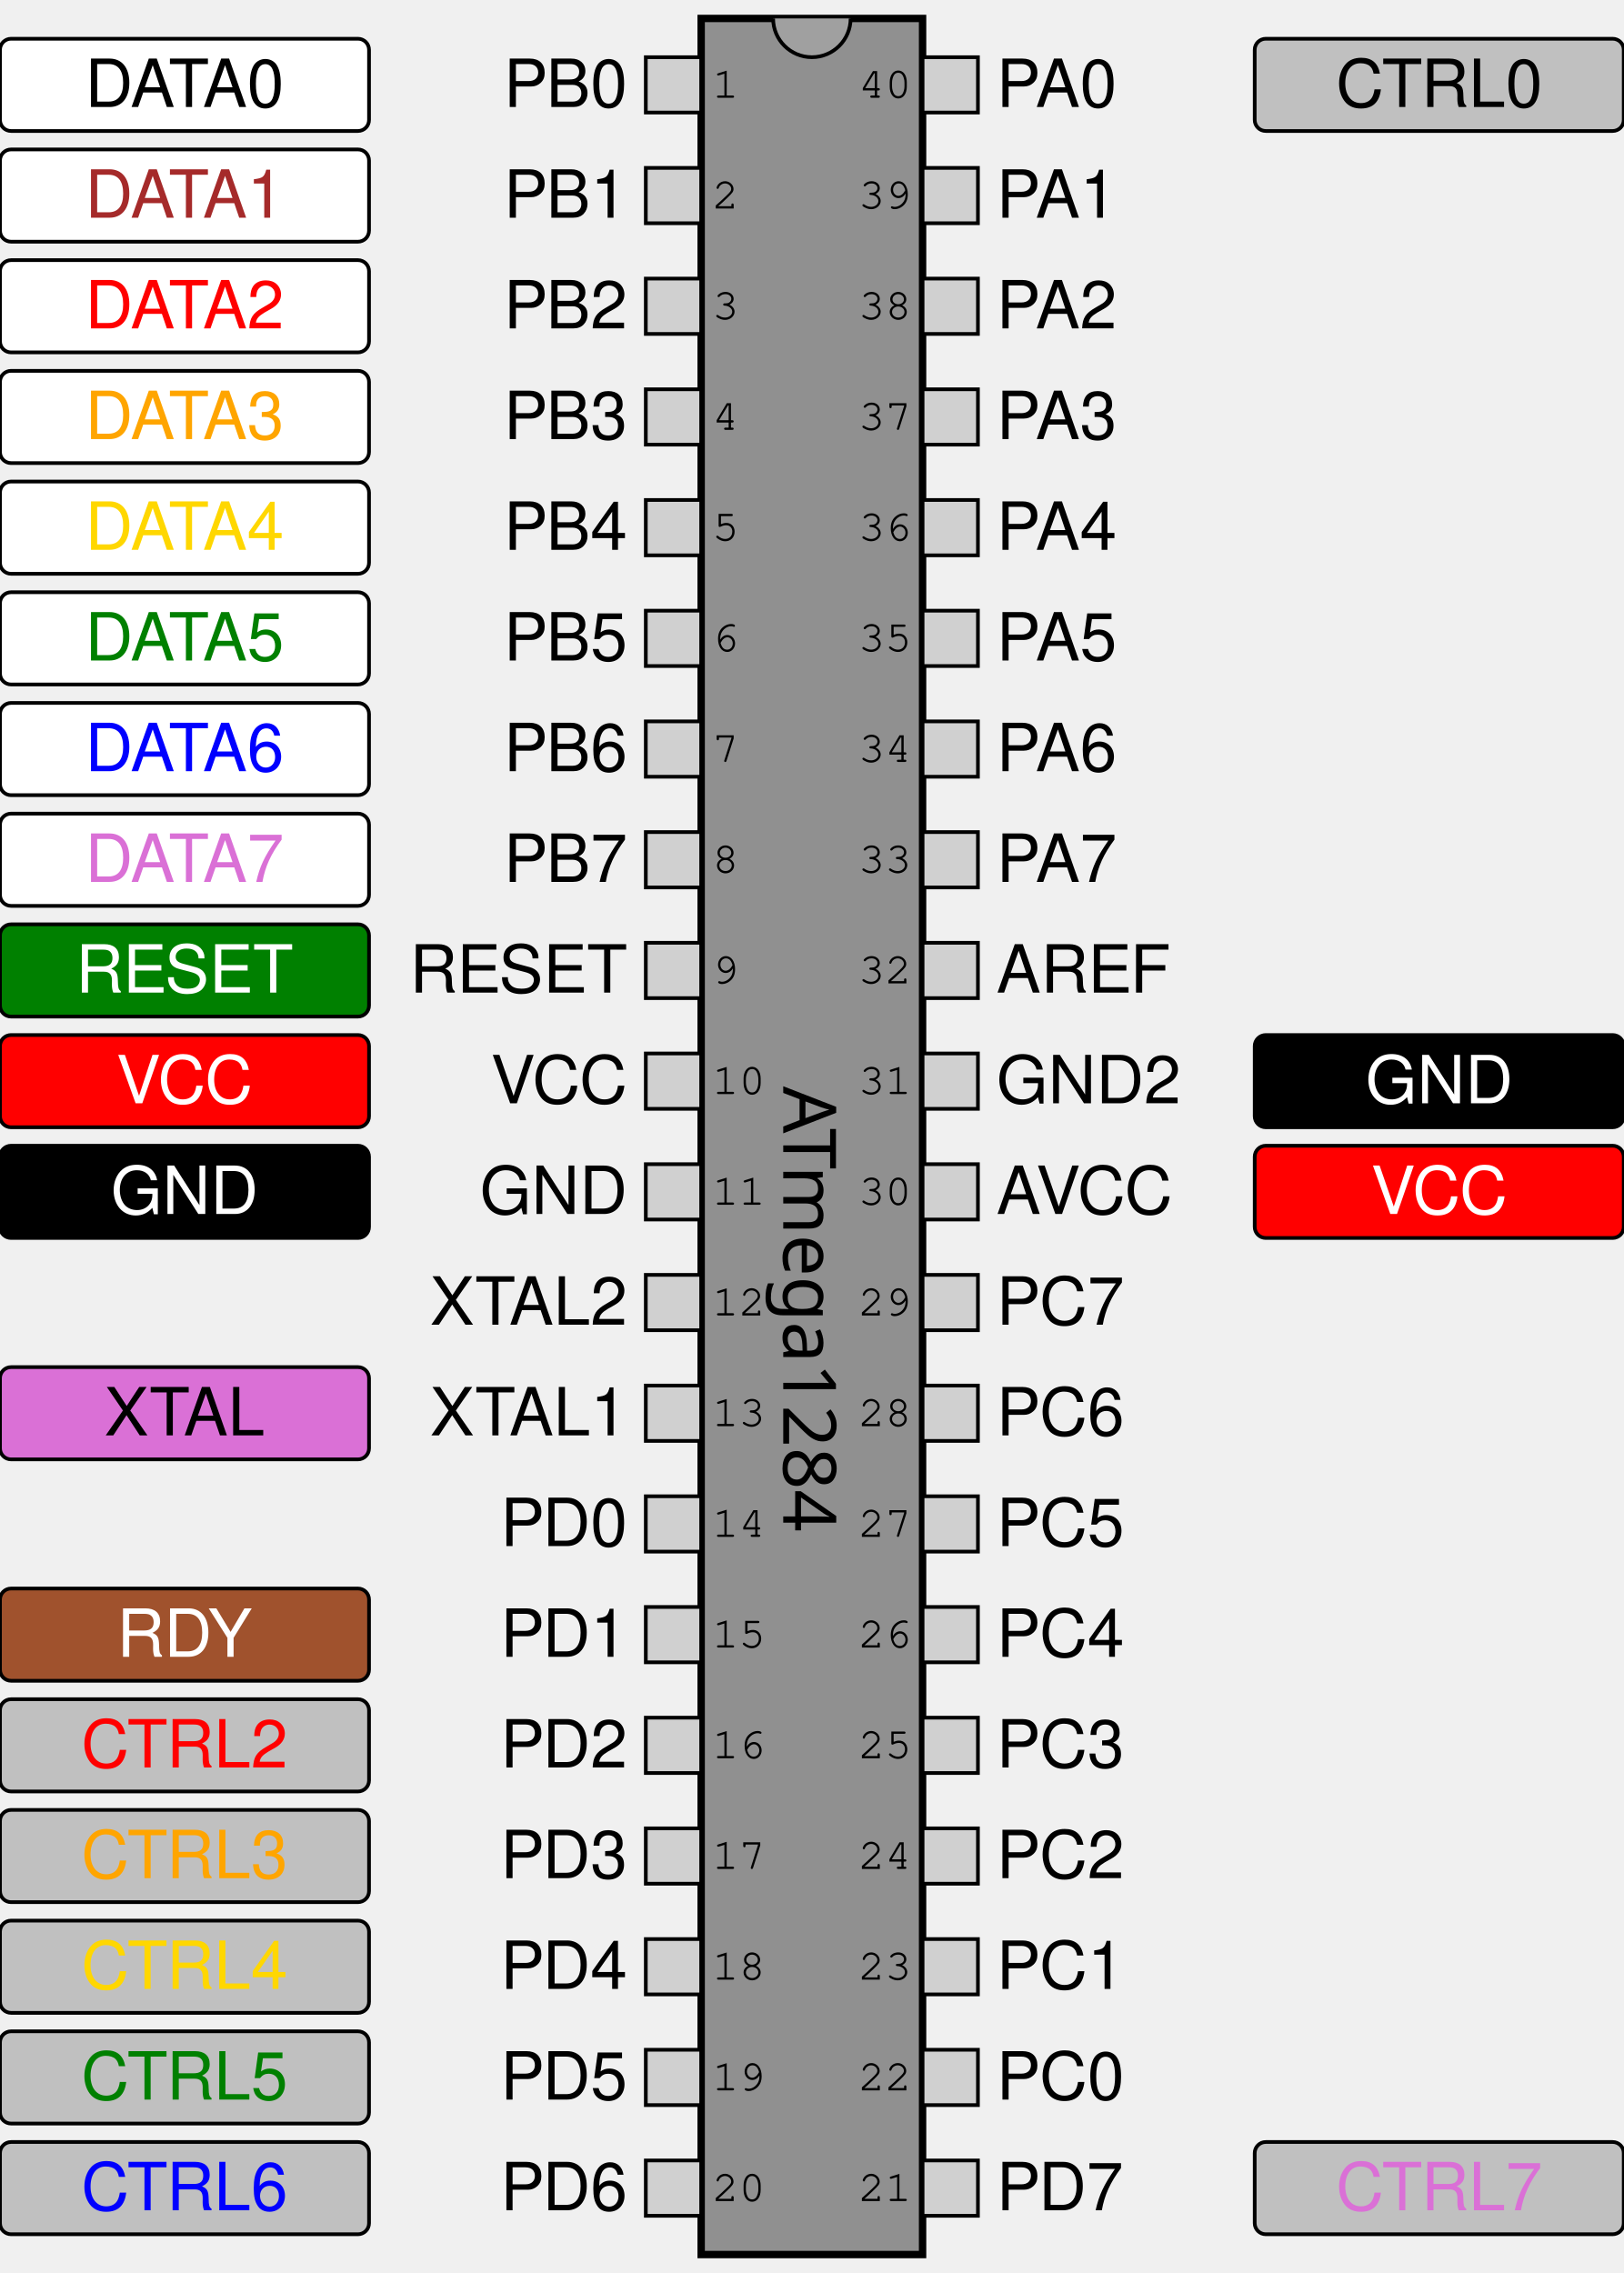
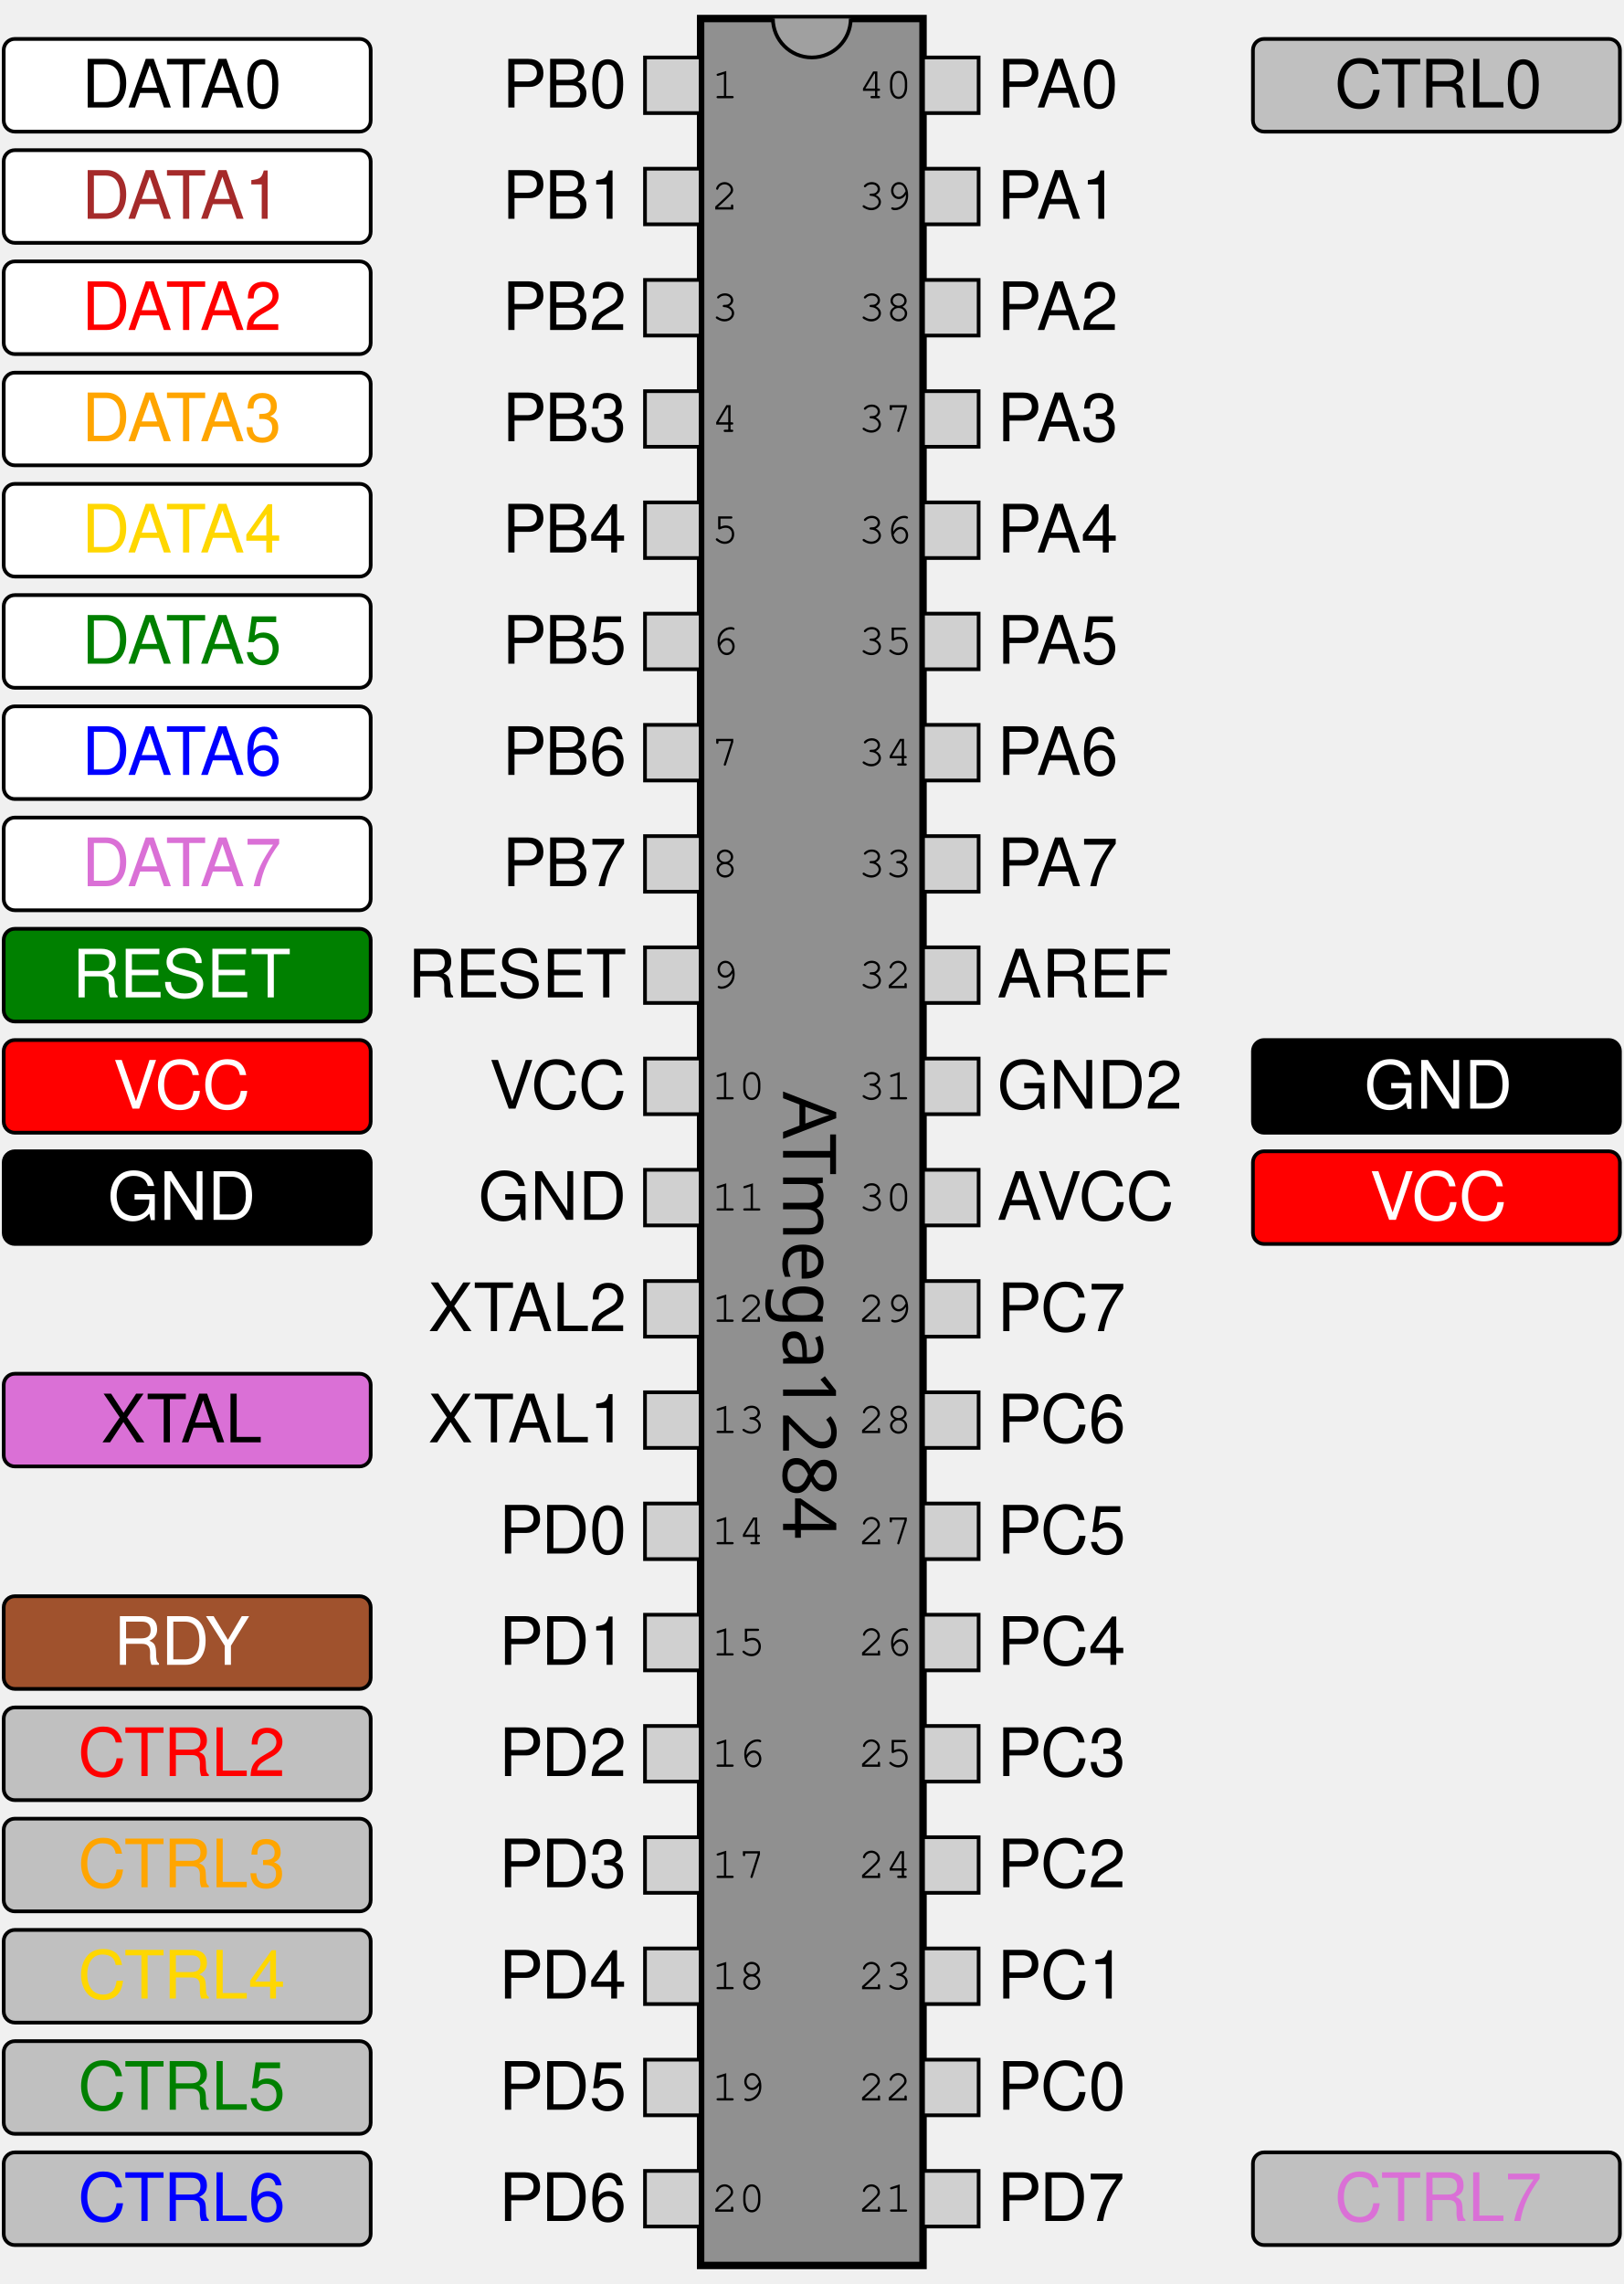
- <svg xmlns="http://www.w3.org/2000/svg" version="1.1" viewBox="0 0 440.0 616.0">
+ <svg xmlns="http://www.w3.org/2000/svg" version="1.1" viewBox="0 0 438.0 616.0">
  <defs>
    <style type="text/css">
     .ic       { fill:#909090; stroke:#000000; stroke-width:2.0 }
     .notch    { fill:#a0a0a0; stroke:#000000; stroke-width:1.0 }
     .pin      { fill:#d0d0d0; stroke:#000000; stroke-width:1.0 }
     .pinno    { font-family:"Courier"; font-size:12px }
     .label    { font-family:"Helvetica"; font-size:18px }
     .function { font-family:"Helvetica"; font-size:18px; text-anchor:middle }
     .title    { font-family:"Helvetica-Bold"; font-size:20px; text-anchor:middle; writing-mode:tb; alignment-baseline:central }
     .funbox   { stroke:black }
     
  </style>
  </defs>
-   <rect class="ic" x="190.0" y="5" width="60.0" height="606.0" />
-   <path class="notch" d="M209.5,5 a10.5,10.5 0 0,0 21,0" />
-   <text class="title" x="220.0" y="308.0">
+   <rect class="ic" x="189.0" y="5" width="60.0" height="606.0" />
+   <path class="notch" d="M208.5,5 a10.5,10.5 0 0,0 21,0" />
+   <text class="title" x="219.0" y="308.0">
    ATmega1284
  </text>
-   <rect class="pin" x="175.0" y="15.5" width="15.0" height="15.0" />
-   <text class="label" x="170.0" y="29.0" text-anchor="end">
+   <rect class="pin" x="174.0" y="15.5" width="15.0" height="15.0" />
+   <text class="label" x="169.0" y="29.0" text-anchor="end">
    PB0
  </text>
-   <text class="pinno" x="193.0" y="26.5">
+   <text class="pinno" x="192.0" y="26.5">
    1
  </text>
-   <rect class="funbox" x="0" y="10.5" width="100" height="25.0" rx="3" style="fill:white" />
-   <text class="function" x="50" y="29.0" style="fill:black">
+   <rect class="funbox" x="1" y="10.5" width="99" height="25.0" rx="3" style="fill:white" />
+   <text class="function" x="49" y="29.0" style="fill:black">
    DATA0
  </text>
-   <rect class="pin" x="175.0" y="45.5" width="15.0" height="15.0" />
-   <text class="label" x="170.0" y="59.0" text-anchor="end">
+   <rect class="pin" x="174.0" y="45.5" width="15.0" height="15.0" />
+   <text class="label" x="169.0" y="59.0" text-anchor="end">
    PB1
  </text>
-   <text class="pinno" x="193.0" y="56.5">
+   <text class="pinno" x="192.0" y="56.5">
    2
  </text>
-   <rect class="funbox" x="0" y="40.5" width="100" height="25.0" rx="3" style="fill:white" />
-   <text class="function" x="50" y="59.0" style="fill:brown">
+   <rect class="funbox" x="1" y="40.5" width="99" height="25.0" rx="3" style="fill:white" />
+   <text class="function" x="49" y="59.0" style="fill:brown">
    DATA1
  </text>
-   <rect class="pin" x="175.0" y="75.5" width="15.0" height="15.0" />
-   <text class="label" x="170.0" y="89.0" text-anchor="end">
+   <rect class="pin" x="174.0" y="75.5" width="15.0" height="15.0" />
+   <text class="label" x="169.0" y="89.0" text-anchor="end">
    PB2
  </text>
-   <text class="pinno" x="193.0" y="86.5">
+   <text class="pinno" x="192.0" y="86.5">
    3
  </text>
-   <rect class="funbox" x="0" y="70.5" width="100" height="25.0" rx="3" style="fill:white" />
-   <text class="function" x="50" y="89.0" style="fill:red">
+   <rect class="funbox" x="1" y="70.5" width="99" height="25.0" rx="3" style="fill:white" />
+   <text class="function" x="49" y="89.0" style="fill:red">
    DATA2
  </text>
-   <rect class="pin" x="175.0" y="105.5" width="15.0" height="15.0" />
-   <text class="label" x="170.0" y="119.0" text-anchor="end">
+   <rect class="pin" x="174.0" y="105.5" width="15.0" height="15.0" />
+   <text class="label" x="169.0" y="119.0" text-anchor="end">
    PB3
  </text>
-   <text class="pinno" x="193.0" y="116.5">
+   <text class="pinno" x="192.0" y="116.5">
    4
  </text>
-   <rect class="funbox" x="0" y="100.5" width="100" height="25.0" rx="3" style="fill:white" />
-   <text class="function" x="50" y="119.0" style="fill:orange">
+   <rect class="funbox" x="1" y="100.5" width="99" height="25.0" rx="3" style="fill:white" />
+   <text class="function" x="49" y="119.0" style="fill:orange">
    DATA3
  </text>
-   <rect class="pin" x="175.0" y="135.5" width="15.0" height="15.0" />
-   <text class="label" x="170.0" y="149.0" text-anchor="end">
+   <rect class="pin" x="174.0" y="135.5" width="15.0" height="15.0" />
+   <text class="label" x="169.0" y="149.0" text-anchor="end">
    PB4
  </text>
-   <text class="pinno" x="193.0" y="146.5">
+   <text class="pinno" x="192.0" y="146.5">
    5
  </text>
-   <rect class="funbox" x="0" y="130.5" width="100" height="25.0" rx="3" style="fill:white" />
-   <text class="function" x="50" y="149.0" style="fill:gold">
+   <rect class="funbox" x="1" y="130.5" width="99" height="25.0" rx="3" style="fill:white" />
+   <text class="function" x="49" y="149.0" style="fill:gold">
    DATA4
  </text>
-   <rect class="pin" x="175.0" y="165.5" width="15.0" height="15.0" />
-   <text class="label" x="170.0" y="179.0" text-anchor="end">
+   <rect class="pin" x="174.0" y="165.5" width="15.0" height="15.0" />
+   <text class="label" x="169.0" y="179.0" text-anchor="end">
    PB5
  </text>
-   <text class="pinno" x="193.0" y="176.5">
+   <text class="pinno" x="192.0" y="176.5">
    6
  </text>
-   <rect class="funbox" x="0" y="160.5" width="100" height="25.0" rx="3" style="fill:white" />
-   <text class="function" x="50" y="179.0" style="fill:green">
+   <rect class="funbox" x="1" y="160.5" width="99" height="25.0" rx="3" style="fill:white" />
+   <text class="function" x="49" y="179.0" style="fill:green">
    DATA5
  </text>
-   <rect class="pin" x="175.0" y="195.5" width="15.0" height="15.0" />
-   <text class="label" x="170.0" y="209.0" text-anchor="end">
+   <rect class="pin" x="174.0" y="195.5" width="15.0" height="15.0" />
+   <text class="label" x="169.0" y="209.0" text-anchor="end">
    PB6
  </text>
-   <text class="pinno" x="193.0" y="206.5">
+   <text class="pinno" x="192.0" y="206.5">
    7
  </text>
-   <rect class="funbox" x="0" y="190.5" width="100" height="25.0" rx="3" style="fill:white" />
-   <text class="function" x="50" y="209.0" style="fill:blue">
+   <rect class="funbox" x="1" y="190.5" width="99" height="25.0" rx="3" style="fill:white" />
+   <text class="function" x="49" y="209.0" style="fill:blue">
    DATA6
  </text>
-   <rect class="pin" x="175.0" y="225.5" width="15.0" height="15.0" />
-   <text class="label" x="170.0" y="239.0" text-anchor="end">
+   <rect class="pin" x="174.0" y="225.5" width="15.0" height="15.0" />
+   <text class="label" x="169.0" y="239.0" text-anchor="end">
    PB7
  </text>
-   <text class="pinno" x="193.0" y="236.5">
+   <text class="pinno" x="192.0" y="236.5">
    8
  </text>
-   <rect class="funbox" x="0" y="220.5" width="100" height="25.0" rx="3" style="fill:white" />
-   <text class="function" x="50" y="239.0" style="fill:orchid">
+   <rect class="funbox" x="1" y="220.5" width="99" height="25.0" rx="3" style="fill:white" />
+   <text class="function" x="49" y="239.0" style="fill:orchid">
    DATA7
  </text>
-   <rect class="pin" x="175.0" y="255.5" width="15.0" height="15.0" />
-   <text class="label" x="170.0" y="269.0" text-anchor="end">
+   <rect class="pin" x="174.0" y="255.5" width="15.0" height="15.0" />
+   <text class="label" x="169.0" y="269.0" text-anchor="end">
    RESET
  </text>
-   <text class="pinno" x="193.0" y="266.5">
+   <text class="pinno" x="192.0" y="266.5">
    9
  </text>
-   <rect class="funbox" x="0" y="250.5" width="100" height="25.0" rx="3" style="fill:green" />
-   <text class="function" x="50" y="269.0" style="fill:white">
+   <rect class="funbox" x="1" y="250.5" width="99" height="25.0" rx="3" style="fill:green" />
+   <text class="function" x="49" y="269.0" style="fill:white">
    RESET
  </text>
-   <rect class="pin" x="175.0" y="285.5" width="15.0" height="15.0" />
-   <text class="label" x="170.0" y="299.0" text-anchor="end">
+   <rect class="pin" x="174.0" y="285.5" width="15.0" height="15.0" />
+   <text class="label" x="169.0" y="299.0" text-anchor="end">
    VCC
  </text>
-   <text class="pinno" x="193.0" y="296.5">
+   <text class="pinno" x="192.0" y="296.5">
    10
  </text>
-   <rect class="funbox" x="0" y="280.5" width="100" height="25.0" rx="3" style="fill:red" />
-   <text class="function" x="50" y="299.0" style="fill:white">
+   <rect class="funbox" x="1" y="280.5" width="99" height="25.0" rx="3" style="fill:red" />
+   <text class="function" x="49" y="299.0" style="fill:white">
    VCC
  </text>
-   <rect class="pin" x="175.0" y="315.5" width="15.0" height="15.0" />
-   <text class="label" x="170.0" y="329.0" text-anchor="end">
+   <rect class="pin" x="174.0" y="315.5" width="15.0" height="15.0" />
+   <text class="label" x="169.0" y="329.0" text-anchor="end">
    GND
  </text>
-   <text class="pinno" x="193.0" y="326.5">
+   <text class="pinno" x="192.0" y="326.5">
    11
  </text>
-   <rect class="funbox" x="0" y="310.5" width="100" height="25.0" rx="3" style="fill:black" />
-   <text class="function" x="50" y="329.0" style="fill:white">
+   <rect class="funbox" x="1" y="310.5" width="99" height="25.0" rx="3" style="fill:black" />
+   <text class="function" x="49" y="329.0" style="fill:white">
    GND
  </text>
-   <rect class="pin" x="175.0" y="345.5" width="15.0" height="15.0" />
-   <text class="label" x="170.0" y="359.0" text-anchor="end">
+   <rect class="pin" x="174.0" y="345.5" width="15.0" height="15.0" />
+   <text class="label" x="169.0" y="359.0" text-anchor="end">
    XTAL2
  </text>
-   <text class="pinno" x="193.0" y="356.5">
+   <text class="pinno" x="192.0" y="356.5">
    12
  </text>
-   <rect class="pin" x="175.0" y="375.5" width="15.0" height="15.0" />
-   <text class="label" x="170.0" y="389.0" text-anchor="end">
+   <rect class="pin" x="174.0" y="375.5" width="15.0" height="15.0" />
+   <text class="label" x="169.0" y="389.0" text-anchor="end">
    XTAL1
  </text>
-   <text class="pinno" x="193.0" y="386.5">
+   <text class="pinno" x="192.0" y="386.5">
    13
  </text>
-   <rect class="funbox" x="0" y="370.5" width="100" height="25.0" rx="3" style="fill:orchid" />
-   <text class="function" x="50" y="389.0" style="fill:black">
+   <rect class="funbox" x="1" y="370.5" width="99" height="25.0" rx="3" style="fill:orchid" />
+   <text class="function" x="49" y="389.0" style="fill:black">
    XTAL
  </text>
-   <rect class="pin" x="175.0" y="405.5" width="15.0" height="15.0" />
-   <text class="label" x="170.0" y="419.0" text-anchor="end">
+   <rect class="pin" x="174.0" y="405.5" width="15.0" height="15.0" />
+   <text class="label" x="169.0" y="419.0" text-anchor="end">
    PD0
  </text>
-   <text class="pinno" x="193.0" y="416.5">
+   <text class="pinno" x="192.0" y="416.5">
    14
  </text>
-   <rect class="pin" x="175.0" y="435.5" width="15.0" height="15.0" />
-   <text class="label" x="170.0" y="449.0" text-anchor="end">
+   <rect class="pin" x="174.0" y="435.5" width="15.0" height="15.0" />
+   <text class="label" x="169.0" y="449.0" text-anchor="end">
    PD1
  </text>
-   <text class="pinno" x="193.0" y="446.5">
+   <text class="pinno" x="192.0" y="446.5">
    15
  </text>
-   <rect class="funbox" x="0" y="430.5" width="100" height="25.0" rx="3" style="fill:sienna" />
-   <text class="function" x="50" y="449.0" style="fill:white">
+   <rect class="funbox" x="1" y="430.5" width="99" height="25.0" rx="3" style="fill:sienna" />
+   <text class="function" x="49" y="449.0" style="fill:white">
    RDY
  </text>
-   <rect class="pin" x="175.0" y="465.5" width="15.0" height="15.0" />
-   <text class="label" x="170.0" y="479.0" text-anchor="end">
+   <rect class="pin" x="174.0" y="465.5" width="15.0" height="15.0" />
+   <text class="label" x="169.0" y="479.0" text-anchor="end">
    PD2
  </text>
-   <text class="pinno" x="193.0" y="476.5">
+   <text class="pinno" x="192.0" y="476.5">
    16
  </text>
-   <rect class="funbox" x="0" y="460.5" width="100" height="25.0" rx="3" style="fill:silver" />
-   <text class="function" x="50" y="479.0" style="fill:red">
+   <rect class="funbox" x="1" y="460.5" width="99" height="25.0" rx="3" style="fill:silver" />
+   <text class="function" x="49" y="479.0" style="fill:red">
    CTRL2
  </text>
-   <rect class="pin" x="175.0" y="495.5" width="15.0" height="15.0" />
-   <text class="label" x="170.0" y="509.0" text-anchor="end">
+   <rect class="pin" x="174.0" y="495.5" width="15.0" height="15.0" />
+   <text class="label" x="169.0" y="509.0" text-anchor="end">
    PD3
  </text>
-   <text class="pinno" x="193.0" y="506.5">
+   <text class="pinno" x="192.0" y="506.5">
    17
  </text>
-   <rect class="funbox" x="0" y="490.5" width="100" height="25.0" rx="3" style="fill:silver" />
-   <text class="function" x="50" y="509.0" style="fill:orange">
+   <rect class="funbox" x="1" y="490.5" width="99" height="25.0" rx="3" style="fill:silver" />
+   <text class="function" x="49" y="509.0" style="fill:orange">
    CTRL3
  </text>
-   <rect class="pin" x="175.0" y="525.5" width="15.0" height="15.0" />
-   <text class="label" x="170.0" y="539.0" text-anchor="end">
+   <rect class="pin" x="174.0" y="525.5" width="15.0" height="15.0" />
+   <text class="label" x="169.0" y="539.0" text-anchor="end">
    PD4
  </text>
-   <text class="pinno" x="193.0" y="536.5">
+   <text class="pinno" x="192.0" y="536.5">
    18
  </text>
-   <rect class="funbox" x="0" y="520.5" width="100" height="25.0" rx="3" style="fill:silver" />
-   <text class="function" x="50" y="539.0" style="fill:gold">
+   <rect class="funbox" x="1" y="520.5" width="99" height="25.0" rx="3" style="fill:silver" />
+   <text class="function" x="49" y="539.0" style="fill:gold">
    CTRL4
  </text>
-   <rect class="pin" x="175.0" y="555.5" width="15.0" height="15.0" />
-   <text class="label" x="170.0" y="569.0" text-anchor="end">
+   <rect class="pin" x="174.0" y="555.5" width="15.0" height="15.0" />
+   <text class="label" x="169.0" y="569.0" text-anchor="end">
    PD5
  </text>
-   <text class="pinno" x="193.0" y="566.5">
+   <text class="pinno" x="192.0" y="566.5">
    19
  </text>
-   <rect class="funbox" x="0" y="550.5" width="100" height="25.0" rx="3" style="fill:silver" />
-   <text class="function" x="50" y="569.0" style="fill:green">
+   <rect class="funbox" x="1" y="550.5" width="99" height="25.0" rx="3" style="fill:silver" />
+   <text class="function" x="49" y="569.0" style="fill:green">
    CTRL5
  </text>
-   <rect class="pin" x="175.0" y="585.5" width="15.0" height="15.0" />
-   <text class="label" x="170.0" y="599.0" text-anchor="end">
+   <rect class="pin" x="174.0" y="585.5" width="15.0" height="15.0" />
+   <text class="label" x="169.0" y="599.0" text-anchor="end">
    PD6
  </text>
-   <text class="pinno" x="193.0" y="596.5">
+   <text class="pinno" x="192.0" y="596.5">
    20
  </text>
-   <rect class="funbox" x="0" y="580.5" width="100" height="25.0" rx="3" style="fill:silver" />
-   <text class="function" x="50" y="599.0" style="fill:blue">
+   <rect class="funbox" x="1" y="580.5" width="99" height="25.0" rx="3" style="fill:silver" />
+   <text class="function" x="49" y="599.0" style="fill:blue">
    CTRL6
  </text>
-   <rect class="pin" x="250.0" y="585.5" width="15.0" height="15.0" />
-   <text class="pinno" x="247.0" y="596.5" text-anchor="end">
+   <rect class="pin" x="249.0" y="585.5" width="15.0" height="15.0" />
+   <text class="pinno" x="246.0" y="596.5" text-anchor="end">
    21
  </text>
-   <text class="label" x="270.0" y="599.0">
+   <text class="label" x="269.0" y="599.0">
    PD7
  </text>
-   <rect class="funbox" x="340.0" y="580.5" width="100" height="25.0" rx="3" style="fill:silver" />
-   <text class="function" x="390.0" y="599.0" style="fill:orchid">
+   <rect class="funbox" x="338.0" y="580.5" width="99" height="25.0" rx="3" style="fill:silver" />
+   <text class="function" x="388.0" y="599.0" style="fill:orchid">
    CTRL7
  </text>
-   <rect class="pin" x="250.0" y="555.5" width="15.0" height="15.0" />
-   <text class="pinno" x="247.0" y="566.5" text-anchor="end">
+   <rect class="pin" x="249.0" y="555.5" width="15.0" height="15.0" />
+   <text class="pinno" x="246.0" y="566.5" text-anchor="end">
    22
  </text>
-   <text class="label" x="270.0" y="569.0">
+   <text class="label" x="269.0" y="569.0">
    PC0
  </text>
-   <rect class="pin" x="250.0" y="525.5" width="15.0" height="15.0" />
-   <text class="pinno" x="247.0" y="536.5" text-anchor="end">
+   <rect class="pin" x="249.0" y="525.5" width="15.0" height="15.0" />
+   <text class="pinno" x="246.0" y="536.5" text-anchor="end">
    23
  </text>
-   <text class="label" x="270.0" y="539.0">
+   <text class="label" x="269.0" y="539.0">
    PC1
  </text>
-   <rect class="pin" x="250.0" y="495.5" width="15.0" height="15.0" />
-   <text class="pinno" x="247.0" y="506.5" text-anchor="end">
+   <rect class="pin" x="249.0" y="495.5" width="15.0" height="15.0" />
+   <text class="pinno" x="246.0" y="506.5" text-anchor="end">
    24
  </text>
-   <text class="label" x="270.0" y="509.0">
+   <text class="label" x="269.0" y="509.0">
    PC2
  </text>
-   <rect class="pin" x="250.0" y="465.5" width="15.0" height="15.0" />
-   <text class="pinno" x="247.0" y="476.5" text-anchor="end">
+   <rect class="pin" x="249.0" y="465.5" width="15.0" height="15.0" />
+   <text class="pinno" x="246.0" y="476.5" text-anchor="end">
    25
  </text>
-   <text class="label" x="270.0" y="479.0">
+   <text class="label" x="269.0" y="479.0">
    PC3
  </text>
-   <rect class="pin" x="250.0" y="435.5" width="15.0" height="15.0" />
-   <text class="pinno" x="247.0" y="446.5" text-anchor="end">
+   <rect class="pin" x="249.0" y="435.5" width="15.0" height="15.0" />
+   <text class="pinno" x="246.0" y="446.5" text-anchor="end">
    26
  </text>
-   <text class="label" x="270.0" y="449.0">
+   <text class="label" x="269.0" y="449.0">
    PC4
  </text>
-   <rect class="pin" x="250.0" y="405.5" width="15.0" height="15.0" />
-   <text class="pinno" x="247.0" y="416.5" text-anchor="end">
+   <rect class="pin" x="249.0" y="405.5" width="15.0" height="15.0" />
+   <text class="pinno" x="246.0" y="416.5" text-anchor="end">
    27
  </text>
-   <text class="label" x="270.0" y="419.0">
+   <text class="label" x="269.0" y="419.0">
    PC5
  </text>
-   <rect class="pin" x="250.0" y="375.5" width="15.0" height="15.0" />
-   <text class="pinno" x="247.0" y="386.5" text-anchor="end">
+   <rect class="pin" x="249.0" y="375.5" width="15.0" height="15.0" />
+   <text class="pinno" x="246.0" y="386.5" text-anchor="end">
    28
  </text>
-   <text class="label" x="270.0" y="389.0">
+   <text class="label" x="269.0" y="389.0">
    PC6
  </text>
-   <rect class="pin" x="250.0" y="345.5" width="15.0" height="15.0" />
-   <text class="pinno" x="247.0" y="356.5" text-anchor="end">
+   <rect class="pin" x="249.0" y="345.5" width="15.0" height="15.0" />
+   <text class="pinno" x="246.0" y="356.5" text-anchor="end">
    29
  </text>
-   <text class="label" x="270.0" y="359.0">
+   <text class="label" x="269.0" y="359.0">
    PC7
  </text>
-   <rect class="pin" x="250.0" y="315.5" width="15.0" height="15.0" />
-   <text class="pinno" x="247.0" y="326.5" text-anchor="end">
+   <rect class="pin" x="249.0" y="315.5" width="15.0" height="15.0" />
+   <text class="pinno" x="246.0" y="326.5" text-anchor="end">
    30
  </text>
-   <text class="label" x="270.0" y="329.0">
+   <text class="label" x="269.0" y="329.0">
    AVCC
  </text>
-   <rect class="funbox" x="340.0" y="310.5" width="100" height="25.0" rx="3" style="fill:red" />
-   <text class="function" x="390.0" y="329.0" style="fill:white">
+   <rect class="funbox" x="338.0" y="310.5" width="99" height="25.0" rx="3" style="fill:red" />
+   <text class="function" x="388.0" y="329.0" style="fill:white">
    VCC
  </text>
-   <rect class="pin" x="250.0" y="285.5" width="15.0" height="15.0" />
-   <text class="pinno" x="247.0" y="296.5" text-anchor="end">
+   <rect class="pin" x="249.0" y="285.5" width="15.0" height="15.0" />
+   <text class="pinno" x="246.0" y="296.5" text-anchor="end">
    31
  </text>
-   <text class="label" x="270.0" y="299.0">
+   <text class="label" x="269.0" y="299.0">
    GND2
  </text>
-   <rect class="funbox" x="340.0" y="280.5" width="100" height="25.0" rx="3" style="fill:black" />
-   <text class="function" x="390.0" y="299.0" style="fill:white">
+   <rect class="funbox" x="338.0" y="280.5" width="99" height="25.0" rx="3" style="fill:black" />
+   <text class="function" x="388.0" y="299.0" style="fill:white">
    GND
  </text>
-   <rect class="pin" x="250.0" y="255.5" width="15.0" height="15.0" />
-   <text class="pinno" x="247.0" y="266.5" text-anchor="end">
+   <rect class="pin" x="249.0" y="255.5" width="15.0" height="15.0" />
+   <text class="pinno" x="246.0" y="266.5" text-anchor="end">
    32
  </text>
-   <text class="label" x="270.0" y="269.0">
+   <text class="label" x="269.0" y="269.0">
    AREF
  </text>
-   <rect class="pin" x="250.0" y="225.5" width="15.0" height="15.0" />
-   <text class="pinno" x="247.0" y="236.5" text-anchor="end">
+   <rect class="pin" x="249.0" y="225.5" width="15.0" height="15.0" />
+   <text class="pinno" x="246.0" y="236.5" text-anchor="end">
    33
  </text>
-   <text class="label" x="270.0" y="239.0">
+   <text class="label" x="269.0" y="239.0">
    PA7
  </text>
-   <rect class="pin" x="250.0" y="195.5" width="15.0" height="15.0" />
-   <text class="pinno" x="247.0" y="206.5" text-anchor="end">
+   <rect class="pin" x="249.0" y="195.5" width="15.0" height="15.0" />
+   <text class="pinno" x="246.0" y="206.5" text-anchor="end">
    34
  </text>
-   <text class="label" x="270.0" y="209.0">
+   <text class="label" x="269.0" y="209.0">
    PA6
  </text>
-   <rect class="pin" x="250.0" y="165.5" width="15.0" height="15.0" />
-   <text class="pinno" x="247.0" y="176.5" text-anchor="end">
+   <rect class="pin" x="249.0" y="165.5" width="15.0" height="15.0" />
+   <text class="pinno" x="246.0" y="176.5" text-anchor="end">
    35
  </text>
-   <text class="label" x="270.0" y="179.0">
+   <text class="label" x="269.0" y="179.0">
    PA5
  </text>
-   <rect class="pin" x="250.0" y="135.5" width="15.0" height="15.0" />
-   <text class="pinno" x="247.0" y="146.5" text-anchor="end">
+   <rect class="pin" x="249.0" y="135.5" width="15.0" height="15.0" />
+   <text class="pinno" x="246.0" y="146.5" text-anchor="end">
    36
  </text>
-   <text class="label" x="270.0" y="149.0">
+   <text class="label" x="269.0" y="149.0">
    PA4
  </text>
-   <rect class="pin" x="250.0" y="105.5" width="15.0" height="15.0" />
-   <text class="pinno" x="247.0" y="116.5" text-anchor="end">
+   <rect class="pin" x="249.0" y="105.5" width="15.0" height="15.0" />
+   <text class="pinno" x="246.0" y="116.5" text-anchor="end">
    37
  </text>
-   <text class="label" x="270.0" y="119.0">
+   <text class="label" x="269.0" y="119.0">
    PA3
  </text>
-   <rect class="pin" x="250.0" y="75.5" width="15.0" height="15.0" />
-   <text class="pinno" x="247.0" y="86.5" text-anchor="end">
+   <rect class="pin" x="249.0" y="75.5" width="15.0" height="15.0" />
+   <text class="pinno" x="246.0" y="86.5" text-anchor="end">
    38
  </text>
-   <text class="label" x="270.0" y="89.0">
+   <text class="label" x="269.0" y="89.0">
    PA2
  </text>
-   <rect class="pin" x="250.0" y="45.5" width="15.0" height="15.0" />
-   <text class="pinno" x="247.0" y="56.5" text-anchor="end">
+   <rect class="pin" x="249.0" y="45.5" width="15.0" height="15.0" />
+   <text class="pinno" x="246.0" y="56.5" text-anchor="end">
    39
  </text>
-   <text class="label" x="270.0" y="59.0">
+   <text class="label" x="269.0" y="59.0">
    PA1
  </text>
-   <rect class="pin" x="250.0" y="15.5" width="15.0" height="15.0" />
-   <text class="pinno" x="247.0" y="26.5" text-anchor="end">
+   <rect class="pin" x="249.0" y="15.5" width="15.0" height="15.0" />
+   <text class="pinno" x="246.0" y="26.5" text-anchor="end">
    40
  </text>
-   <text class="label" x="270.0" y="29.0">
+   <text class="label" x="269.0" y="29.0">
    PA0
  </text>
-   <rect class="funbox" x="340.0" y="10.5" width="100" height="25.0" rx="3" style="fill:silver" />
-   <text class="function" x="390.0" y="29.0" style="fill:black">
+   <rect class="funbox" x="338.0" y="10.5" width="99" height="25.0" rx="3" style="fill:silver" />
+   <text class="function" x="388.0" y="29.0" style="fill:black">
    CTRL0
  </text>
</svg>
